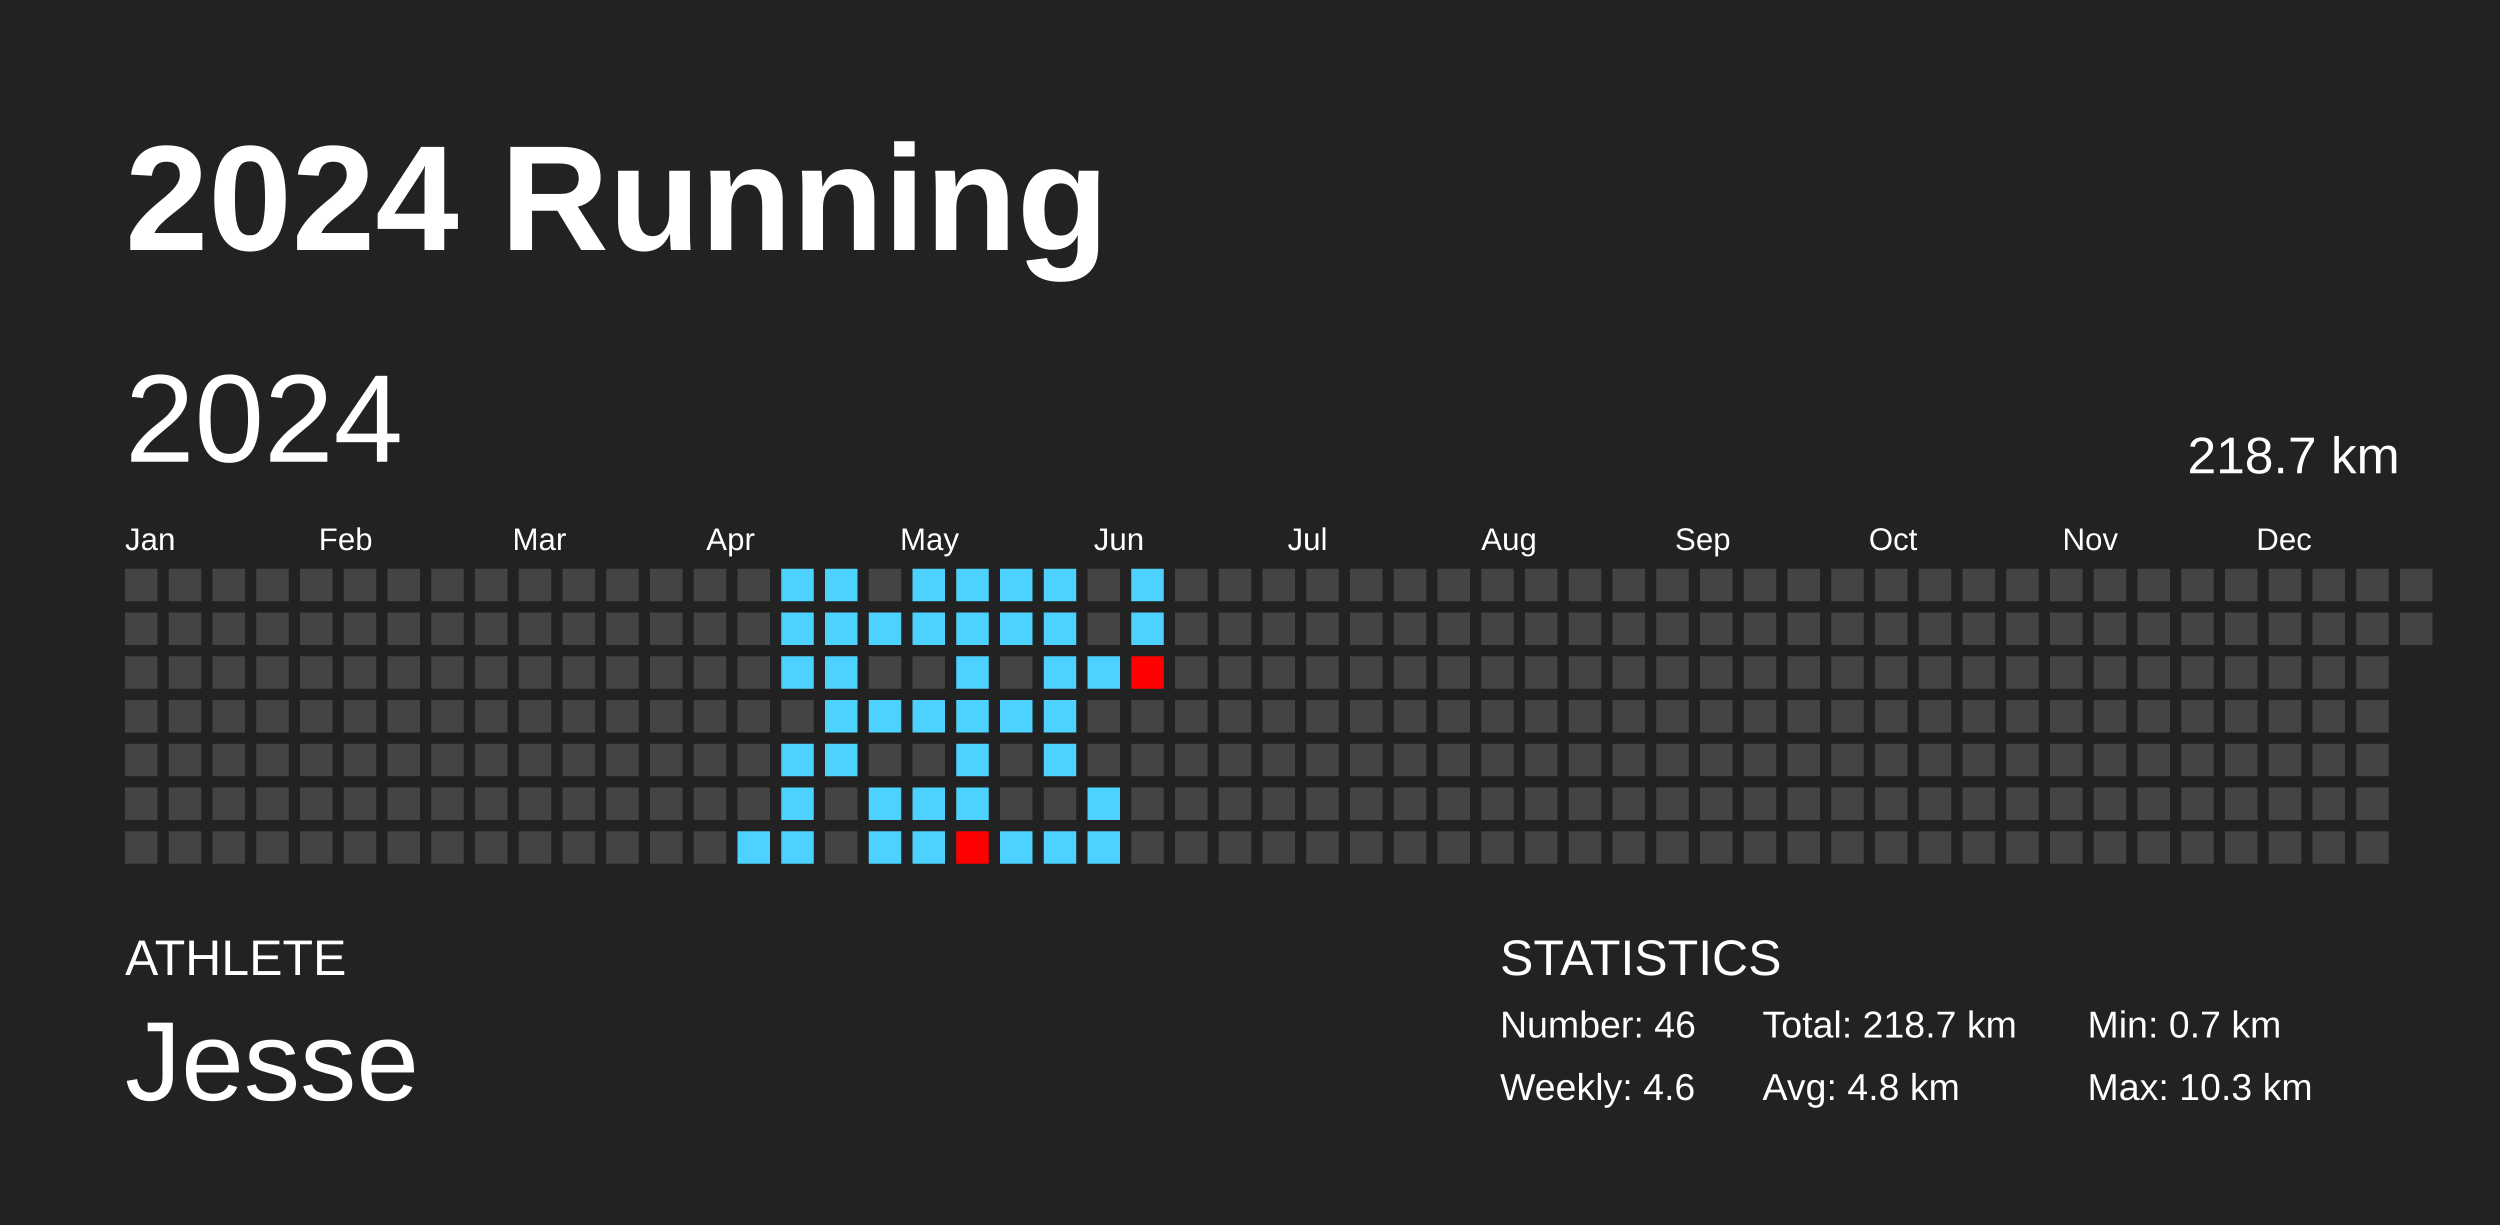
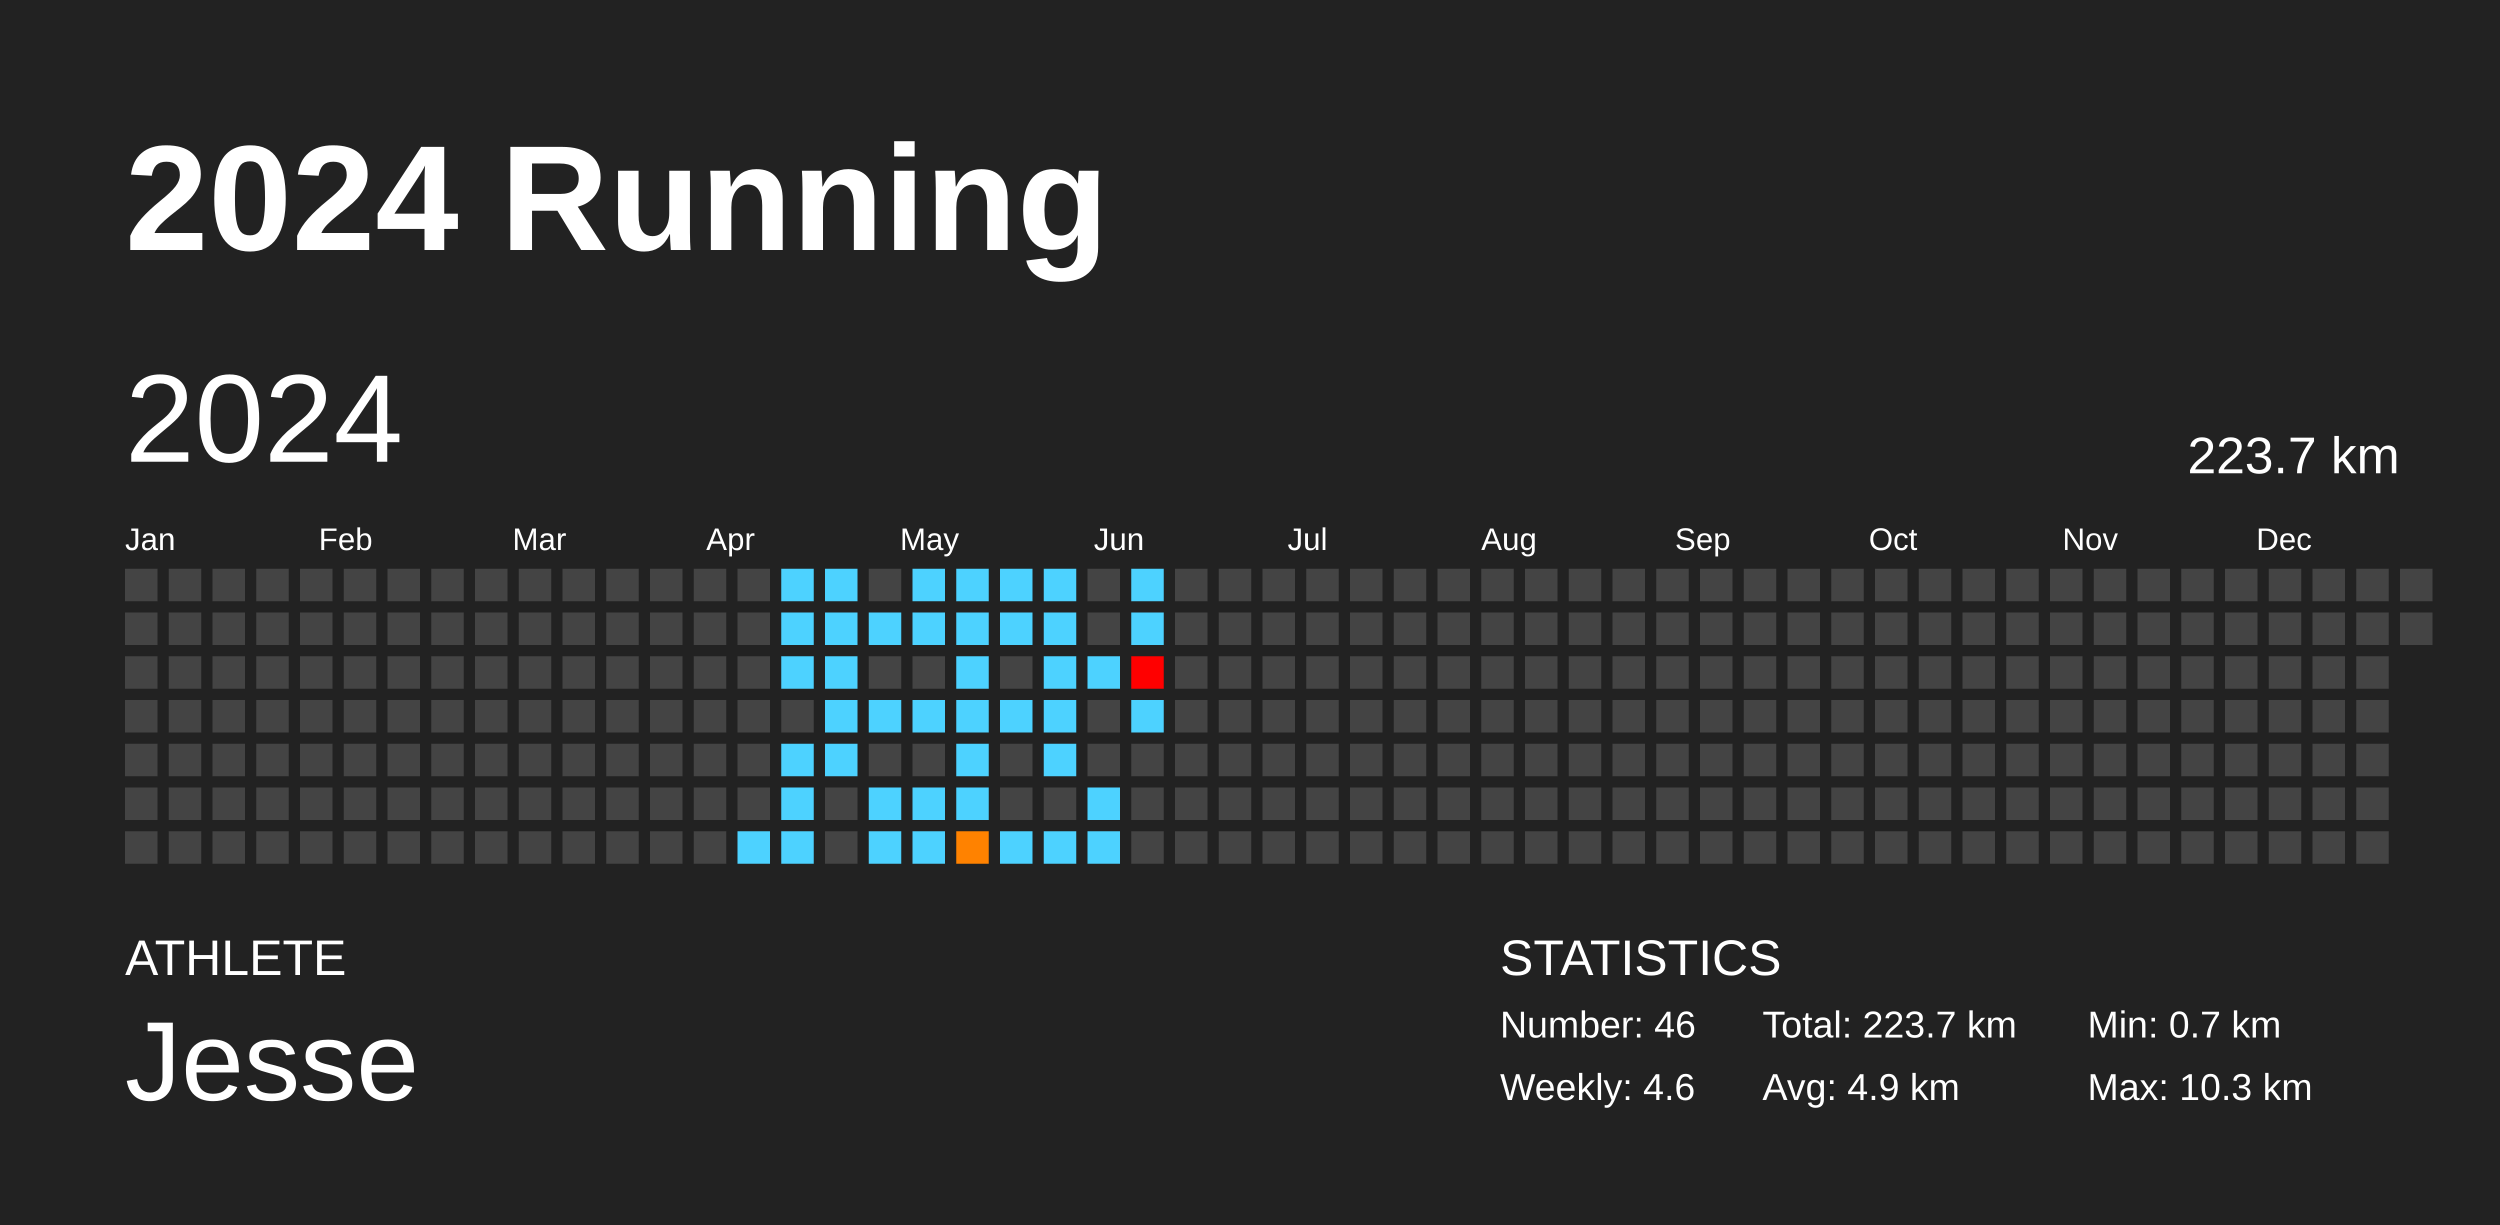
<svg xmlns="http://www.w3.org/2000/svg" baseProfile="full" height="98mm" version="1.1" viewBox="0,0,200,98" width="200mm">
  <defs />
  <rect fill="#222222" height="98" width="200" x="0" y="0" />
  <text fill="#FFFFFF" style="font-size:12px; font-family:Arial; font-weight:bold;" x="10" y="20">2024 Running</text>
  <text fill="#FFFFFF" style="font-size:4px; font-family:Arial" x="10" y="78">ATHLETE</text>
  <text fill="#FFFFFF" style="font-size:9px; font-family:Arial" x="10" y="88">Jesse</text>
  <text fill="#FFFFFF" style="font-size:4px; font-family:Arial" x="120" y="78">STATISTICS</text>
  <text fill="#FFFFFF" style="font-size:3px; font-family:Arial" x="120" y="83">Number: 46</text>
  <text fill="#FFFFFF" style="font-size:3px; font-family:Arial" x="120" y="88">Weekly: 4.6</text>
-   <text fill="#FFFFFF" style="font-size:3px; font-family:Arial" x="141" y="83">Total: 218.7 km</text>
-   <text fill="#FFFFFF" style="font-size:3px; font-family:Arial" x="141" y="88">Avg: 4.8 km</text>
+   <text fill="#FFFFFF" style="font-size:3px; font-family:Arial" x="141" y="83">Total: 223.7 km</text>
+   <text fill="#FFFFFF" style="font-size:3px; font-family:Arial" x="141" y="88">Avg: 4.9 km</text>
  <text fill="#FFFFFF" style="font-size:3px; font-family:Arial" x="167" y="83">Min: 0.7 km</text>
  <text fill="#FFFFFF" style="font-size:3px; font-family:Arial" x="167" y="88">Max: 10.3 km</text>
  <text dominant-baseline="hanging" fill="#FFFFFF" style="font-size:10.0px; font-family:Arial;" x="10" y="30">2024</text>
-   <text dominant-baseline="hanging" fill="#FFFFFF" style="font-size:4.125px; font-family:Arial;" x="175" y="35">218.7 km</text>
+   <text dominant-baseline="hanging" fill="#FFFFFF" style="font-size:4.125px; font-family:Arial;" x="175" y="35">223.7 km</text>
  <text fill="#FFFFFF" style="font-size:2.5px; font-family:Arial" x="10.0" y="44">Jan</text>
  <text fill="#FFFFFF" style="font-size:2.5px; font-family:Arial" x="25.5" y="44">Feb</text>
  <text fill="#FFFFFF" style="font-size:2.5px; font-family:Arial" x="41.0" y="44">Mar</text>
  <text fill="#FFFFFF" style="font-size:2.5px; font-family:Arial" x="56.5" y="44">Apr</text>
  <text fill="#FFFFFF" style="font-size:2.5px; font-family:Arial" x="72.0" y="44">May</text>
  <text fill="#FFFFFF" style="font-size:2.5px; font-family:Arial" x="87.5" y="44">Jun</text>
  <text fill="#FFFFFF" style="font-size:2.5px; font-family:Arial" x="103.0" y="44">Jul</text>
  <text fill="#FFFFFF" style="font-size:2.5px; font-family:Arial" x="118.5" y="44">Aug</text>
  <text fill="#FFFFFF" style="font-size:2.5px; font-family:Arial" x="134.0" y="44">Sep</text>
  <text fill="#FFFFFF" style="font-size:2.5px; font-family:Arial" x="149.5" y="44">Oct</text>
  <text fill="#FFFFFF" style="font-size:2.5px; font-family:Arial" x="165.0" y="44">Nov</text>
  <text fill="#FFFFFF" style="font-size:2.5px; font-family:Arial" x="180.5" y="44">Dec</text>
  <rect fill="#444444" height="2.6" width="2.6" x="10.0" y="45.5" />
  <rect fill="#444444" height="2.6" width="2.6" x="10.0" y="49.0" />
  <rect fill="#444444" height="2.6" width="2.6" x="10.0" y="52.5" />
  <rect fill="#444444" height="2.6" width="2.6" x="10.0" y="56.0" />
  <rect fill="#444444" height="2.6" width="2.6" x="10.0" y="59.5" />
  <rect fill="#444444" height="2.6" width="2.6" x="10.0" y="63.0" />
  <rect fill="#444444" height="2.6" width="2.6" x="10.0" y="66.5" />
  <rect fill="#444444" height="2.6" width="2.6" x="13.5" y="45.5" />
  <rect fill="#444444" height="2.6" width="2.6" x="13.5" y="49.0" />
  <rect fill="#444444" height="2.6" width="2.6" x="13.5" y="52.5" />
  <rect fill="#444444" height="2.6" width="2.6" x="13.5" y="56.0" />
  <rect fill="#444444" height="2.6" width="2.6" x="13.5" y="59.5" />
  <rect fill="#444444" height="2.6" width="2.6" x="13.5" y="63.0" />
  <rect fill="#444444" height="2.6" width="2.6" x="13.5" y="66.5" />
  <rect fill="#444444" height="2.6" width="2.6" x="17.0" y="45.5" />
  <rect fill="#444444" height="2.6" width="2.6" x="17.0" y="49.0" />
  <rect fill="#444444" height="2.6" width="2.6" x="17.0" y="52.5" />
  <rect fill="#444444" height="2.6" width="2.6" x="17.0" y="56.0" />
  <rect fill="#444444" height="2.6" width="2.6" x="17.0" y="59.5" />
  <rect fill="#444444" height="2.6" width="2.6" x="17.0" y="63.0" />
  <rect fill="#444444" height="2.6" width="2.6" x="17.0" y="66.5" />
  <rect fill="#444444" height="2.6" width="2.6" x="20.5" y="45.5" />
  <rect fill="#444444" height="2.6" width="2.6" x="20.5" y="49.0" />
  <rect fill="#444444" height="2.6" width="2.6" x="20.5" y="52.5" />
  <rect fill="#444444" height="2.6" width="2.6" x="20.5" y="56.0" />
  <rect fill="#444444" height="2.6" width="2.6" x="20.5" y="59.5" />
  <rect fill="#444444" height="2.6" width="2.6" x="20.5" y="63.0" />
  <rect fill="#444444" height="2.6" width="2.6" x="20.5" y="66.5" />
  <rect fill="#444444" height="2.6" width="2.6" x="24.0" y="45.5" />
  <rect fill="#444444" height="2.6" width="2.6" x="24.0" y="49.0" />
  <rect fill="#444444" height="2.6" width="2.6" x="24.0" y="52.5" />
  <rect fill="#444444" height="2.6" width="2.6" x="24.0" y="56.0" />
  <rect fill="#444444" height="2.6" width="2.6" x="24.0" y="59.5" />
  <rect fill="#444444" height="2.6" width="2.6" x="24.0" y="63.0" />
  <rect fill="#444444" height="2.6" width="2.6" x="24.0" y="66.5" />
  <rect fill="#444444" height="2.6" width="2.6" x="27.5" y="45.5" />
  <rect fill="#444444" height="2.6" width="2.6" x="27.5" y="49.0" />
  <rect fill="#444444" height="2.6" width="2.6" x="27.5" y="52.5" />
  <rect fill="#444444" height="2.6" width="2.6" x="27.5" y="56.0" />
  <rect fill="#444444" height="2.6" width="2.6" x="27.5" y="59.5" />
  <rect fill="#444444" height="2.6" width="2.6" x="27.5" y="63.0" />
  <rect fill="#444444" height="2.6" width="2.6" x="27.5" y="66.5" />
  <rect fill="#444444" height="2.6" width="2.6" x="31.0" y="45.5" />
  <rect fill="#444444" height="2.6" width="2.6" x="31.0" y="49.0" />
  <rect fill="#444444" height="2.6" width="2.6" x="31.0" y="52.5" />
  <rect fill="#444444" height="2.6" width="2.6" x="31.0" y="56.0" />
  <rect fill="#444444" height="2.6" width="2.6" x="31.0" y="59.5" />
  <rect fill="#444444" height="2.6" width="2.6" x="31.0" y="63.0" />
  <rect fill="#444444" height="2.6" width="2.6" x="31.0" y="66.5" />
  <rect fill="#444444" height="2.6" width="2.6" x="34.5" y="45.5" />
  <rect fill="#444444" height="2.6" width="2.6" x="34.5" y="49.0" />
  <rect fill="#444444" height="2.6" width="2.6" x="34.5" y="52.5" />
  <rect fill="#444444" height="2.6" width="2.6" x="34.5" y="56.0" />
  <rect fill="#444444" height="2.6" width="2.6" x="34.5" y="59.5" />
  <rect fill="#444444" height="2.6" width="2.6" x="34.5" y="63.0" />
  <rect fill="#444444" height="2.6" width="2.6" x="34.5" y="66.5" />
  <rect fill="#444444" height="2.6" width="2.6" x="38.0" y="45.5" />
  <rect fill="#444444" height="2.6" width="2.6" x="38.0" y="49.0" />
  <rect fill="#444444" height="2.6" width="2.6" x="38.0" y="52.5" />
  <rect fill="#444444" height="2.6" width="2.6" x="38.0" y="56.0" />
  <rect fill="#444444" height="2.6" width="2.6" x="38.0" y="59.5" />
  <rect fill="#444444" height="2.6" width="2.6" x="38.0" y="63.0" />
  <rect fill="#444444" height="2.6" width="2.6" x="38.0" y="66.5" />
  <rect fill="#444444" height="2.6" width="2.6" x="41.5" y="45.5" />
  <rect fill="#444444" height="2.6" width="2.6" x="41.5" y="49.0" />
  <rect fill="#444444" height="2.6" width="2.6" x="41.5" y="52.5" />
  <rect fill="#444444" height="2.6" width="2.6" x="41.5" y="56.0" />
  <rect fill="#444444" height="2.6" width="2.6" x="41.5" y="59.5" />
  <rect fill="#444444" height="2.6" width="2.6" x="41.5" y="63.0" />
  <rect fill="#444444" height="2.6" width="2.6" x="41.5" y="66.5" />
  <rect fill="#444444" height="2.6" width="2.6" x="45.0" y="45.5" />
  <rect fill="#444444" height="2.6" width="2.6" x="45.0" y="49.0" />
  <rect fill="#444444" height="2.6" width="2.6" x="45.0" y="52.5" />
  <rect fill="#444444" height="2.6" width="2.6" x="45.0" y="56.0" />
  <rect fill="#444444" height="2.6" width="2.6" x="45.0" y="59.5" />
  <rect fill="#444444" height="2.6" width="2.6" x="45.0" y="63.0" />
  <rect fill="#444444" height="2.6" width="2.6" x="45.0" y="66.5" />
  <rect fill="#444444" height="2.6" width="2.6" x="48.5" y="45.5" />
  <rect fill="#444444" height="2.6" width="2.6" x="48.5" y="49.0" />
  <rect fill="#444444" height="2.6" width="2.6" x="48.5" y="52.5" />
  <rect fill="#444444" height="2.6" width="2.6" x="48.5" y="56.0" />
  <rect fill="#444444" height="2.6" width="2.6" x="48.5" y="59.5" />
  <rect fill="#444444" height="2.6" width="2.6" x="48.5" y="63.0" />
  <rect fill="#444444" height="2.6" width="2.6" x="48.5" y="66.5" />
  <rect fill="#444444" height="2.6" width="2.6" x="52.0" y="45.5" />
  <rect fill="#444444" height="2.6" width="2.6" x="52.0" y="49.0" />
  <rect fill="#444444" height="2.6" width="2.6" x="52.0" y="52.5" />
  <rect fill="#444444" height="2.6" width="2.6" x="52.0" y="56.0" />
  <rect fill="#444444" height="2.6" width="2.6" x="52.0" y="59.5" />
  <rect fill="#444444" height="2.6" width="2.6" x="52.0" y="63.0" />
  <rect fill="#444444" height="2.6" width="2.6" x="52.0" y="66.5" />
  <rect fill="#444444" height="2.6" width="2.6" x="55.5" y="45.5" />
  <rect fill="#444444" height="2.6" width="2.6" x="55.5" y="49.0" />
  <rect fill="#444444" height="2.6" width="2.6" x="55.5" y="52.5" />
  <rect fill="#444444" height="2.6" width="2.6" x="55.5" y="56.0" />
  <rect fill="#444444" height="2.6" width="2.6" x="55.5" y="59.5" />
  <rect fill="#444444" height="2.6" width="2.6" x="55.5" y="63.0" />
  <rect fill="#444444" height="2.6" width="2.6" x="55.5" y="66.5" />
  <rect fill="#444444" height="2.6" width="2.6" x="59.0" y="45.5" />
  <rect fill="#444444" height="2.6" width="2.6" x="59.0" y="49.0" />
  <rect fill="#444444" height="2.6" width="2.6" x="59.0" y="52.5" />
  <rect fill="#444444" height="2.6" width="2.6" x="59.0" y="56.0" />
  <rect fill="#444444" height="2.6" width="2.6" x="59.0" y="59.5" />
  <rect fill="#444444" height="2.6" width="2.6" x="59.0" y="63.0" />
  <rect fill="#4dd2ff" height="2.6" width="2.6" x="59.0" y="66.5" />
  <rect fill="#4dd2ff" height="2.6" width="2.6" x="62.5" y="45.5" />
  <rect fill="#4dd2ff" height="2.6" width="2.6" x="62.5" y="49.0" />
  <rect fill="#4dd2ff" height="2.6" width="2.6" x="62.5" y="52.5" />
  <rect fill="#444444" height="2.6" width="2.6" x="62.5" y="56.0" />
  <rect fill="#4dd2ff" height="2.6" width="2.6" x="62.5" y="59.5" />
  <rect fill="#4dd2ff" height="2.6" width="2.6" x="62.5" y="63.0" />
  <rect fill="#4dd2ff" height="2.6" width="2.6" x="62.5" y="66.5" />
  <rect fill="#4dd2ff" height="2.6" width="2.6" x="66.0" y="45.5" />
  <rect fill="#4dd2ff" height="2.6" width="2.6" x="66.0" y="49.0" />
  <rect fill="#4dd2ff" height="2.6" width="2.6" x="66.0" y="52.5" />
  <rect fill="#4dd2ff" height="2.6" width="2.6" x="66.0" y="56.0" />
  <rect fill="#4dd2ff" height="2.6" width="2.6" x="66.0" y="59.5" />
  <rect fill="#444444" height="2.6" width="2.6" x="66.0" y="63.0" />
  <rect fill="#444444" height="2.6" width="2.6" x="66.0" y="66.5" />
  <rect fill="#444444" height="2.6" width="2.6" x="69.5" y="45.5" />
  <rect fill="#4dd2ff" height="2.6" width="2.6" x="69.5" y="49.0" />
  <rect fill="#444444" height="2.6" width="2.6" x="69.5" y="52.5" />
  <rect fill="#4dd2ff" height="2.6" width="2.6" x="69.5" y="56.0" />
  <rect fill="#444444" height="2.6" width="2.6" x="69.5" y="59.5" />
  <rect fill="#4dd2ff" height="2.6" width="2.6" x="69.5" y="63.0" />
  <rect fill="#4dd2ff" height="2.6" width="2.6" x="69.5" y="66.5" />
  <rect fill="#4dd2ff" height="2.6" width="2.6" x="73.0" y="45.5" />
  <rect fill="#4dd2ff" height="2.6" width="2.6" x="73.0" y="49.0" />
  <rect fill="#444444" height="2.6" width="2.6" x="73.0" y="52.5" />
  <rect fill="#4dd2ff" height="2.6" width="2.6" x="73.0" y="56.0" />
  <rect fill="#444444" height="2.6" width="2.6" x="73.0" y="59.5" />
  <rect fill="#4dd2ff" height="2.6" width="2.6" x="73.0" y="63.0" />
  <rect fill="#4dd2ff" height="2.6" width="2.6" x="73.0" y="66.5" />
  <rect fill="#4dd2ff" height="2.6" width="2.6" x="76.5" y="45.5" />
  <rect fill="#4dd2ff" height="2.6" width="2.6" x="76.5" y="49.0" />
  <rect fill="#4dd2ff" height="2.6" width="2.6" x="76.5" y="52.5" />
  <rect fill="#4dd2ff" height="2.6" width="2.6" x="76.5" y="56.0" />
  <rect fill="#4dd2ff" height="2.6" width="2.6" x="76.5" y="59.5" />
  <rect fill="#4dd2ff" height="2.6" width="2.6" x="76.5" y="63.0" />
-   <rect fill="#ff0000" height="2.6" width="2.6" x="76.5" y="66.5" />
+   <rect fill="#ff8200" height="2.6" width="2.6" x="76.5" y="66.5" />
  <rect fill="#4dd2ff" height="2.6" width="2.6" x="80.0" y="45.5" />
  <rect fill="#4dd2ff" height="2.6" width="2.6" x="80.0" y="49.0" />
  <rect fill="#444444" height="2.6" width="2.6" x="80.0" y="52.5" />
  <rect fill="#4dd2ff" height="2.6" width="2.6" x="80.0" y="56.0" />
  <rect fill="#444444" height="2.6" width="2.6" x="80.0" y="59.5" />
  <rect fill="#444444" height="2.6" width="2.6" x="80.0" y="63.0" />
  <rect fill="#4dd2ff" height="2.6" width="2.6" x="80.0" y="66.5" />
  <rect fill="#4dd2ff" height="2.6" width="2.6" x="83.5" y="45.5" />
  <rect fill="#4dd2ff" height="2.6" width="2.6" x="83.5" y="49.0" />
  <rect fill="#4dd2ff" height="2.6" width="2.6" x="83.5" y="52.5" />
  <rect fill="#4dd2ff" height="2.6" width="2.6" x="83.5" y="56.0" />
  <rect fill="#4dd2ff" height="2.6" width="2.6" x="83.5" y="59.5" />
  <rect fill="#444444" height="2.6" width="2.6" x="83.5" y="63.0" />
  <rect fill="#4dd2ff" height="2.6" width="2.6" x="83.5" y="66.5" />
  <rect fill="#444444" height="2.6" width="2.6" x="87.0" y="45.5" />
  <rect fill="#444444" height="2.6" width="2.6" x="87.0" y="49.0" />
  <rect fill="#4dd2ff" height="2.6" width="2.6" x="87.0" y="52.5" />
  <rect fill="#444444" height="2.6" width="2.6" x="87.0" y="56.0" />
  <rect fill="#444444" height="2.6" width="2.6" x="87.0" y="59.5" />
  <rect fill="#4dd2ff" height="2.6" width="2.6" x="87.0" y="63.0" />
  <rect fill="#4dd2ff" height="2.6" width="2.6" x="87.0" y="66.5" />
  <rect fill="#4dd2ff" height="2.6" width="2.6" x="90.5" y="45.5" />
  <rect fill="#4dd2ff" height="2.6" width="2.6" x="90.5" y="49.0" />
-   <rect fill="#ff0100" height="2.6" width="2.6" x="90.5" y="52.5" />
-   <rect fill="#444444" height="2.6" width="2.6" x="90.5" y="56.0" />
+   <rect fill="red" height="2.6" width="2.6" x="90.5" y="52.5" />
+   <rect fill="#4dd2ff" height="2.6" width="2.6" x="90.5" y="56.0" />
  <rect fill="#444444" height="2.6" width="2.6" x="90.5" y="59.5" />
  <rect fill="#444444" height="2.6" width="2.6" x="90.5" y="63.0" />
  <rect fill="#444444" height="2.6" width="2.6" x="90.5" y="66.5" />
  <rect fill="#444444" height="2.6" width="2.6" x="94.0" y="45.5" />
  <rect fill="#444444" height="2.6" width="2.6" x="94.0" y="49.0" />
  <rect fill="#444444" height="2.6" width="2.6" x="94.0" y="52.5" />
  <rect fill="#444444" height="2.6" width="2.6" x="94.0" y="56.0" />
  <rect fill="#444444" height="2.6" width="2.6" x="94.0" y="59.5" />
  <rect fill="#444444" height="2.6" width="2.6" x="94.0" y="63.0" />
  <rect fill="#444444" height="2.6" width="2.6" x="94.0" y="66.5" />
  <rect fill="#444444" height="2.6" width="2.6" x="97.5" y="45.5" />
  <rect fill="#444444" height="2.6" width="2.6" x="97.5" y="49.0" />
  <rect fill="#444444" height="2.6" width="2.6" x="97.5" y="52.5" />
  <rect fill="#444444" height="2.6" width="2.6" x="97.5" y="56.0" />
  <rect fill="#444444" height="2.6" width="2.6" x="97.5" y="59.5" />
  <rect fill="#444444" height="2.6" width="2.6" x="97.5" y="63.0" />
  <rect fill="#444444" height="2.6" width="2.6" x="97.5" y="66.5" />
  <rect fill="#444444" height="2.6" width="2.6" x="101.0" y="45.5" />
  <rect fill="#444444" height="2.6" width="2.6" x="101.0" y="49.0" />
  <rect fill="#444444" height="2.6" width="2.6" x="101.0" y="52.5" />
  <rect fill="#444444" height="2.6" width="2.6" x="101.0" y="56.0" />
  <rect fill="#444444" height="2.6" width="2.6" x="101.0" y="59.5" />
  <rect fill="#444444" height="2.6" width="2.6" x="101.0" y="63.0" />
  <rect fill="#444444" height="2.6" width="2.6" x="101.0" y="66.5" />
  <rect fill="#444444" height="2.6" width="2.6" x="104.5" y="45.5" />
  <rect fill="#444444" height="2.6" width="2.6" x="104.5" y="49.0" />
  <rect fill="#444444" height="2.6" width="2.6" x="104.5" y="52.5" />
  <rect fill="#444444" height="2.6" width="2.6" x="104.5" y="56.0" />
  <rect fill="#444444" height="2.6" width="2.6" x="104.5" y="59.5" />
  <rect fill="#444444" height="2.6" width="2.6" x="104.5" y="63.0" />
  <rect fill="#444444" height="2.6" width="2.6" x="104.5" y="66.5" />
  <rect fill="#444444" height="2.6" width="2.6" x="108.0" y="45.5" />
  <rect fill="#444444" height="2.6" width="2.6" x="108.0" y="49.0" />
  <rect fill="#444444" height="2.6" width="2.6" x="108.0" y="52.5" />
  <rect fill="#444444" height="2.6" width="2.6" x="108.0" y="56.0" />
  <rect fill="#444444" height="2.6" width="2.6" x="108.0" y="59.5" />
  <rect fill="#444444" height="2.6" width="2.6" x="108.0" y="63.0" />
  <rect fill="#444444" height="2.6" width="2.6" x="108.0" y="66.5" />
  <rect fill="#444444" height="2.6" width="2.6" x="111.5" y="45.5" />
  <rect fill="#444444" height="2.6" width="2.6" x="111.5" y="49.0" />
  <rect fill="#444444" height="2.6" width="2.6" x="111.5" y="52.5" />
  <rect fill="#444444" height="2.6" width="2.6" x="111.5" y="56.0" />
  <rect fill="#444444" height="2.6" width="2.6" x="111.5" y="59.5" />
  <rect fill="#444444" height="2.6" width="2.6" x="111.5" y="63.0" />
  <rect fill="#444444" height="2.6" width="2.6" x="111.5" y="66.5" />
  <rect fill="#444444" height="2.6" width="2.6" x="115.0" y="45.5" />
  <rect fill="#444444" height="2.6" width="2.6" x="115.0" y="49.0" />
  <rect fill="#444444" height="2.6" width="2.6" x="115.0" y="52.5" />
  <rect fill="#444444" height="2.6" width="2.6" x="115.0" y="56.0" />
  <rect fill="#444444" height="2.6" width="2.6" x="115.0" y="59.5" />
  <rect fill="#444444" height="2.6" width="2.6" x="115.0" y="63.0" />
  <rect fill="#444444" height="2.6" width="2.6" x="115.0" y="66.5" />
  <rect fill="#444444" height="2.6" width="2.6" x="118.5" y="45.5" />
  <rect fill="#444444" height="2.6" width="2.6" x="118.5" y="49.0" />
  <rect fill="#444444" height="2.6" width="2.6" x="118.5" y="52.5" />
  <rect fill="#444444" height="2.6" width="2.6" x="118.5" y="56.0" />
  <rect fill="#444444" height="2.6" width="2.6" x="118.5" y="59.5" />
  <rect fill="#444444" height="2.6" width="2.6" x="118.5" y="63.0" />
  <rect fill="#444444" height="2.6" width="2.6" x="118.5" y="66.5" />
  <rect fill="#444444" height="2.6" width="2.6" x="122.0" y="45.5" />
  <rect fill="#444444" height="2.6" width="2.6" x="122.0" y="49.0" />
  <rect fill="#444444" height="2.6" width="2.6" x="122.0" y="52.5" />
  <rect fill="#444444" height="2.6" width="2.6" x="122.0" y="56.0" />
  <rect fill="#444444" height="2.6" width="2.6" x="122.0" y="59.5" />
  <rect fill="#444444" height="2.6" width="2.6" x="122.0" y="63.0" />
  <rect fill="#444444" height="2.6" width="2.6" x="122.0" y="66.5" />
  <rect fill="#444444" height="2.6" width="2.6" x="125.5" y="45.5" />
  <rect fill="#444444" height="2.6" width="2.6" x="125.5" y="49.0" />
  <rect fill="#444444" height="2.6" width="2.6" x="125.5" y="52.5" />
  <rect fill="#444444" height="2.6" width="2.6" x="125.5" y="56.0" />
  <rect fill="#444444" height="2.6" width="2.6" x="125.5" y="59.5" />
  <rect fill="#444444" height="2.6" width="2.6" x="125.5" y="63.0" />
  <rect fill="#444444" height="2.6" width="2.6" x="125.5" y="66.5" />
  <rect fill="#444444" height="2.6" width="2.6" x="129.0" y="45.5" />
  <rect fill="#444444" height="2.6" width="2.6" x="129.0" y="49.0" />
  <rect fill="#444444" height="2.6" width="2.6" x="129.0" y="52.5" />
  <rect fill="#444444" height="2.6" width="2.6" x="129.0" y="56.0" />
  <rect fill="#444444" height="2.6" width="2.6" x="129.0" y="59.5" />
  <rect fill="#444444" height="2.6" width="2.6" x="129.0" y="63.0" />
  <rect fill="#444444" height="2.6" width="2.6" x="129.0" y="66.5" />
  <rect fill="#444444" height="2.6" width="2.6" x="132.5" y="45.5" />
  <rect fill="#444444" height="2.6" width="2.6" x="132.5" y="49.0" />
  <rect fill="#444444" height="2.6" width="2.6" x="132.5" y="52.5" />
  <rect fill="#444444" height="2.6" width="2.6" x="132.5" y="56.0" />
  <rect fill="#444444" height="2.6" width="2.6" x="132.5" y="59.5" />
  <rect fill="#444444" height="2.6" width="2.6" x="132.5" y="63.0" />
  <rect fill="#444444" height="2.6" width="2.6" x="132.5" y="66.5" />
  <rect fill="#444444" height="2.6" width="2.6" x="136.0" y="45.5" />
  <rect fill="#444444" height="2.6" width="2.6" x="136.0" y="49.0" />
  <rect fill="#444444" height="2.6" width="2.6" x="136.0" y="52.5" />
  <rect fill="#444444" height="2.6" width="2.6" x="136.0" y="56.0" />
  <rect fill="#444444" height="2.6" width="2.6" x="136.0" y="59.5" />
  <rect fill="#444444" height="2.6" width="2.6" x="136.0" y="63.0" />
  <rect fill="#444444" height="2.6" width="2.6" x="136.0" y="66.5" />
  <rect fill="#444444" height="2.6" width="2.6" x="139.5" y="45.5" />
  <rect fill="#444444" height="2.6" width="2.6" x="139.5" y="49.0" />
  <rect fill="#444444" height="2.6" width="2.6" x="139.5" y="52.5" />
  <rect fill="#444444" height="2.6" width="2.6" x="139.5" y="56.0" />
  <rect fill="#444444" height="2.6" width="2.6" x="139.5" y="59.5" />
  <rect fill="#444444" height="2.6" width="2.6" x="139.5" y="63.0" />
  <rect fill="#444444" height="2.6" width="2.6" x="139.5" y="66.5" />
  <rect fill="#444444" height="2.6" width="2.6" x="143.0" y="45.5" />
  <rect fill="#444444" height="2.6" width="2.6" x="143.0" y="49.0" />
  <rect fill="#444444" height="2.6" width="2.6" x="143.0" y="52.5" />
  <rect fill="#444444" height="2.6" width="2.6" x="143.0" y="56.0" />
  <rect fill="#444444" height="2.6" width="2.6" x="143.0" y="59.5" />
  <rect fill="#444444" height="2.6" width="2.6" x="143.0" y="63.0" />
  <rect fill="#444444" height="2.6" width="2.6" x="143.0" y="66.5" />
  <rect fill="#444444" height="2.6" width="2.6" x="146.5" y="45.5" />
  <rect fill="#444444" height="2.6" width="2.6" x="146.5" y="49.0" />
  <rect fill="#444444" height="2.6" width="2.6" x="146.5" y="52.5" />
  <rect fill="#444444" height="2.6" width="2.6" x="146.5" y="56.0" />
  <rect fill="#444444" height="2.6" width="2.6" x="146.5" y="59.5" />
  <rect fill="#444444" height="2.6" width="2.6" x="146.5" y="63.0" />
  <rect fill="#444444" height="2.6" width="2.6" x="146.5" y="66.5" />
  <rect fill="#444444" height="2.6" width="2.6" x="150.0" y="45.5" />
  <rect fill="#444444" height="2.6" width="2.6" x="150.0" y="49.0" />
  <rect fill="#444444" height="2.6" width="2.6" x="150.0" y="52.5" />
  <rect fill="#444444" height="2.6" width="2.6" x="150.0" y="56.0" />
  <rect fill="#444444" height="2.6" width="2.6" x="150.0" y="59.5" />
  <rect fill="#444444" height="2.6" width="2.6" x="150.0" y="63.0" />
  <rect fill="#444444" height="2.6" width="2.6" x="150.0" y="66.5" />
  <rect fill="#444444" height="2.6" width="2.6" x="153.5" y="45.5" />
  <rect fill="#444444" height="2.6" width="2.6" x="153.5" y="49.0" />
  <rect fill="#444444" height="2.6" width="2.6" x="153.5" y="52.5" />
  <rect fill="#444444" height="2.6" width="2.6" x="153.5" y="56.0" />
  <rect fill="#444444" height="2.6" width="2.6" x="153.5" y="59.5" />
  <rect fill="#444444" height="2.6" width="2.6" x="153.5" y="63.0" />
  <rect fill="#444444" height="2.6" width="2.6" x="153.5" y="66.5" />
  <rect fill="#444444" height="2.6" width="2.6" x="157.0" y="45.5" />
  <rect fill="#444444" height="2.6" width="2.6" x="157.0" y="49.0" />
  <rect fill="#444444" height="2.6" width="2.6" x="157.0" y="52.5" />
  <rect fill="#444444" height="2.6" width="2.6" x="157.0" y="56.0" />
  <rect fill="#444444" height="2.6" width="2.6" x="157.0" y="59.5" />
  <rect fill="#444444" height="2.6" width="2.6" x="157.0" y="63.0" />
  <rect fill="#444444" height="2.6" width="2.6" x="157.0" y="66.5" />
  <rect fill="#444444" height="2.6" width="2.6" x="160.5" y="45.5" />
  <rect fill="#444444" height="2.6" width="2.6" x="160.5" y="49.0" />
  <rect fill="#444444" height="2.6" width="2.6" x="160.5" y="52.5" />
  <rect fill="#444444" height="2.6" width="2.6" x="160.5" y="56.0" />
  <rect fill="#444444" height="2.6" width="2.6" x="160.5" y="59.5" />
  <rect fill="#444444" height="2.6" width="2.6" x="160.5" y="63.0" />
  <rect fill="#444444" height="2.6" width="2.6" x="160.5" y="66.5" />
  <rect fill="#444444" height="2.6" width="2.6" x="164.0" y="45.5" />
  <rect fill="#444444" height="2.6" width="2.6" x="164.0" y="49.0" />
  <rect fill="#444444" height="2.6" width="2.6" x="164.0" y="52.5" />
  <rect fill="#444444" height="2.6" width="2.6" x="164.0" y="56.0" />
  <rect fill="#444444" height="2.6" width="2.6" x="164.0" y="59.5" />
  <rect fill="#444444" height="2.6" width="2.6" x="164.0" y="63.0" />
  <rect fill="#444444" height="2.6" width="2.6" x="164.0" y="66.5" />
  <rect fill="#444444" height="2.6" width="2.6" x="167.5" y="45.5" />
  <rect fill="#444444" height="2.6" width="2.6" x="167.5" y="49.0" />
  <rect fill="#444444" height="2.6" width="2.6" x="167.5" y="52.5" />
  <rect fill="#444444" height="2.6" width="2.6" x="167.5" y="56.0" />
  <rect fill="#444444" height="2.6" width="2.6" x="167.5" y="59.5" />
  <rect fill="#444444" height="2.6" width="2.6" x="167.5" y="63.0" />
  <rect fill="#444444" height="2.6" width="2.6" x="167.5" y="66.5" />
  <rect fill="#444444" height="2.6" width="2.6" x="171.0" y="45.5" />
  <rect fill="#444444" height="2.6" width="2.6" x="171.0" y="49.0" />
  <rect fill="#444444" height="2.6" width="2.6" x="171.0" y="52.5" />
  <rect fill="#444444" height="2.6" width="2.6" x="171.0" y="56.0" />
  <rect fill="#444444" height="2.6" width="2.6" x="171.0" y="59.5" />
  <rect fill="#444444" height="2.6" width="2.6" x="171.0" y="63.0" />
  <rect fill="#444444" height="2.6" width="2.6" x="171.0" y="66.5" />
  <rect fill="#444444" height="2.6" width="2.6" x="174.5" y="45.5" />
  <rect fill="#444444" height="2.6" width="2.6" x="174.5" y="49.0" />
  <rect fill="#444444" height="2.6" width="2.6" x="174.5" y="52.5" />
  <rect fill="#444444" height="2.6" width="2.6" x="174.5" y="56.0" />
  <rect fill="#444444" height="2.6" width="2.6" x="174.5" y="59.5" />
  <rect fill="#444444" height="2.6" width="2.6" x="174.5" y="63.0" />
  <rect fill="#444444" height="2.6" width="2.6" x="174.5" y="66.5" />
  <rect fill="#444444" height="2.6" width="2.6" x="178.0" y="45.5" />
  <rect fill="#444444" height="2.6" width="2.6" x="178.0" y="49.0" />
  <rect fill="#444444" height="2.6" width="2.6" x="178.0" y="52.5" />
  <rect fill="#444444" height="2.6" width="2.6" x="178.0" y="56.0" />
  <rect fill="#444444" height="2.6" width="2.6" x="178.0" y="59.5" />
  <rect fill="#444444" height="2.6" width="2.6" x="178.0" y="63.0" />
  <rect fill="#444444" height="2.6" width="2.6" x="178.0" y="66.5" />
  <rect fill="#444444" height="2.6" width="2.6" x="181.5" y="45.5" />
  <rect fill="#444444" height="2.6" width="2.6" x="181.5" y="49.0" />
  <rect fill="#444444" height="2.6" width="2.6" x="181.5" y="52.5" />
  <rect fill="#444444" height="2.6" width="2.6" x="181.5" y="56.0" />
  <rect fill="#444444" height="2.6" width="2.6" x="181.5" y="59.5" />
  <rect fill="#444444" height="2.6" width="2.6" x="181.5" y="63.0" />
  <rect fill="#444444" height="2.6" width="2.6" x="181.5" y="66.5" />
  <rect fill="#444444" height="2.6" width="2.6" x="185.0" y="45.5" />
  <rect fill="#444444" height="2.6" width="2.6" x="185.0" y="49.0" />
  <rect fill="#444444" height="2.6" width="2.6" x="185.0" y="52.5" />
  <rect fill="#444444" height="2.6" width="2.6" x="185.0" y="56.0" />
  <rect fill="#444444" height="2.6" width="2.6" x="185.0" y="59.5" />
  <rect fill="#444444" height="2.6" width="2.6" x="185.0" y="63.0" />
  <rect fill="#444444" height="2.6" width="2.6" x="185.0" y="66.5" />
  <rect fill="#444444" height="2.6" width="2.6" x="188.5" y="45.5" />
  <rect fill="#444444" height="2.6" width="2.6" x="188.5" y="49.0" />
  <rect fill="#444444" height="2.6" width="2.6" x="188.5" y="52.5" />
  <rect fill="#444444" height="2.6" width="2.6" x="188.5" y="56.0" />
  <rect fill="#444444" height="2.6" width="2.6" x="188.5" y="59.5" />
  <rect fill="#444444" height="2.6" width="2.6" x="188.5" y="63.0" />
  <rect fill="#444444" height="2.6" width="2.6" x="188.5" y="66.5" />
  <rect fill="#444444" height="2.6" width="2.6" x="192.0" y="45.5" />
  <rect fill="#444444" height="2.6" width="2.6" x="192.0" y="49.0" />
</svg>
